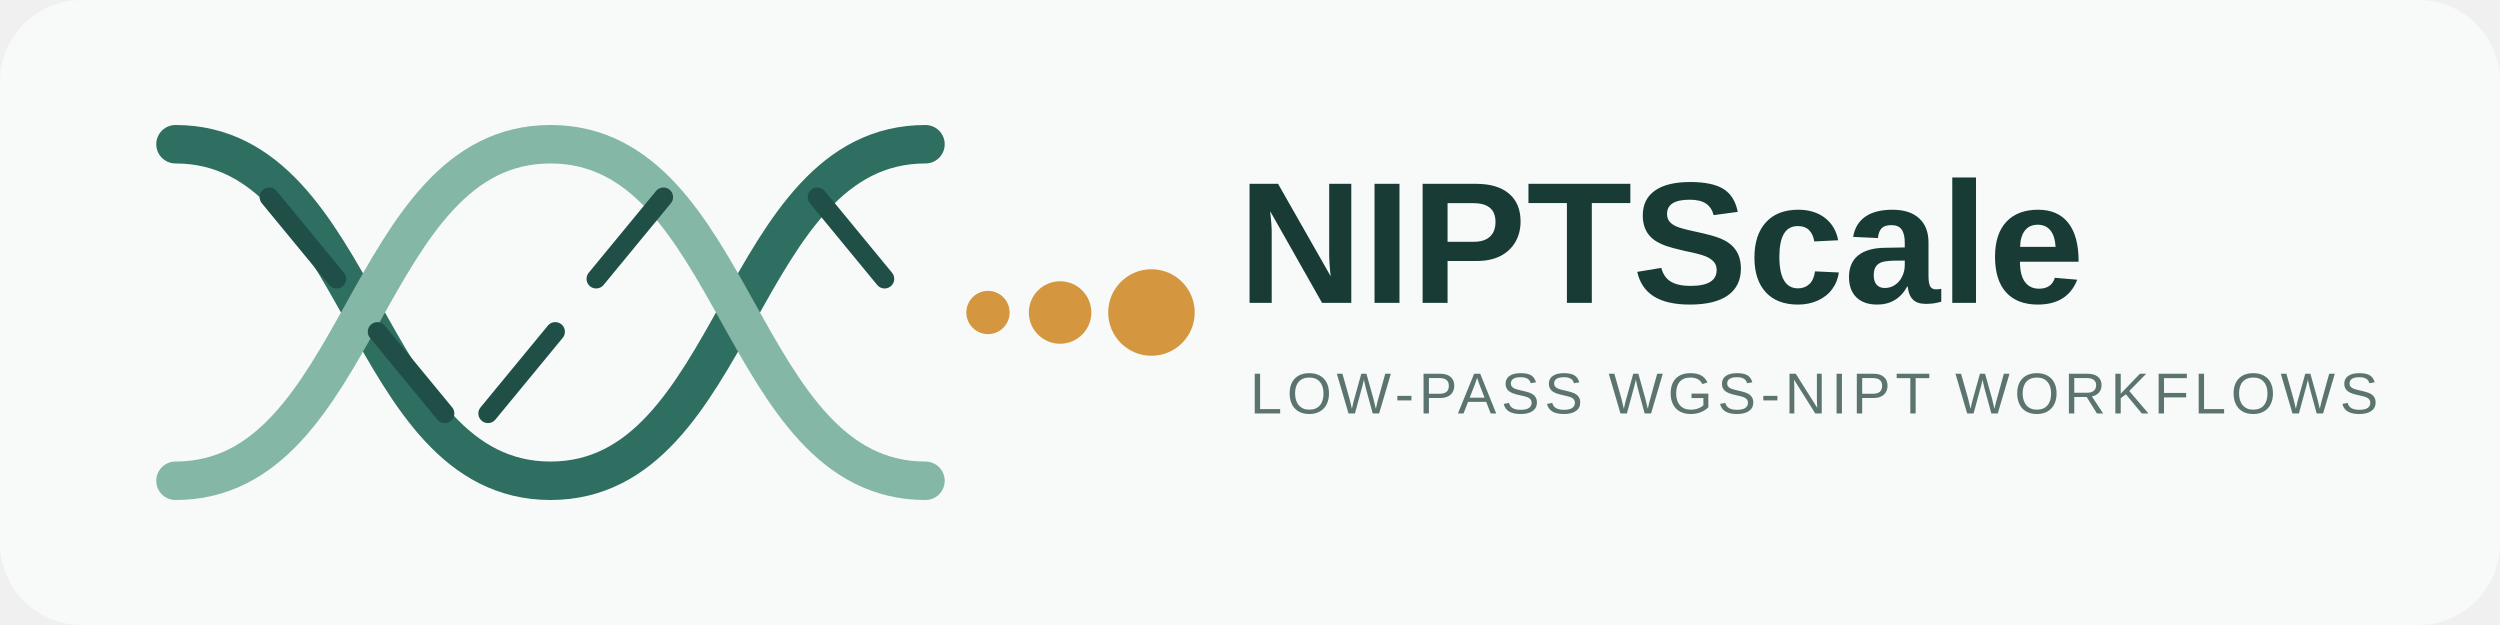
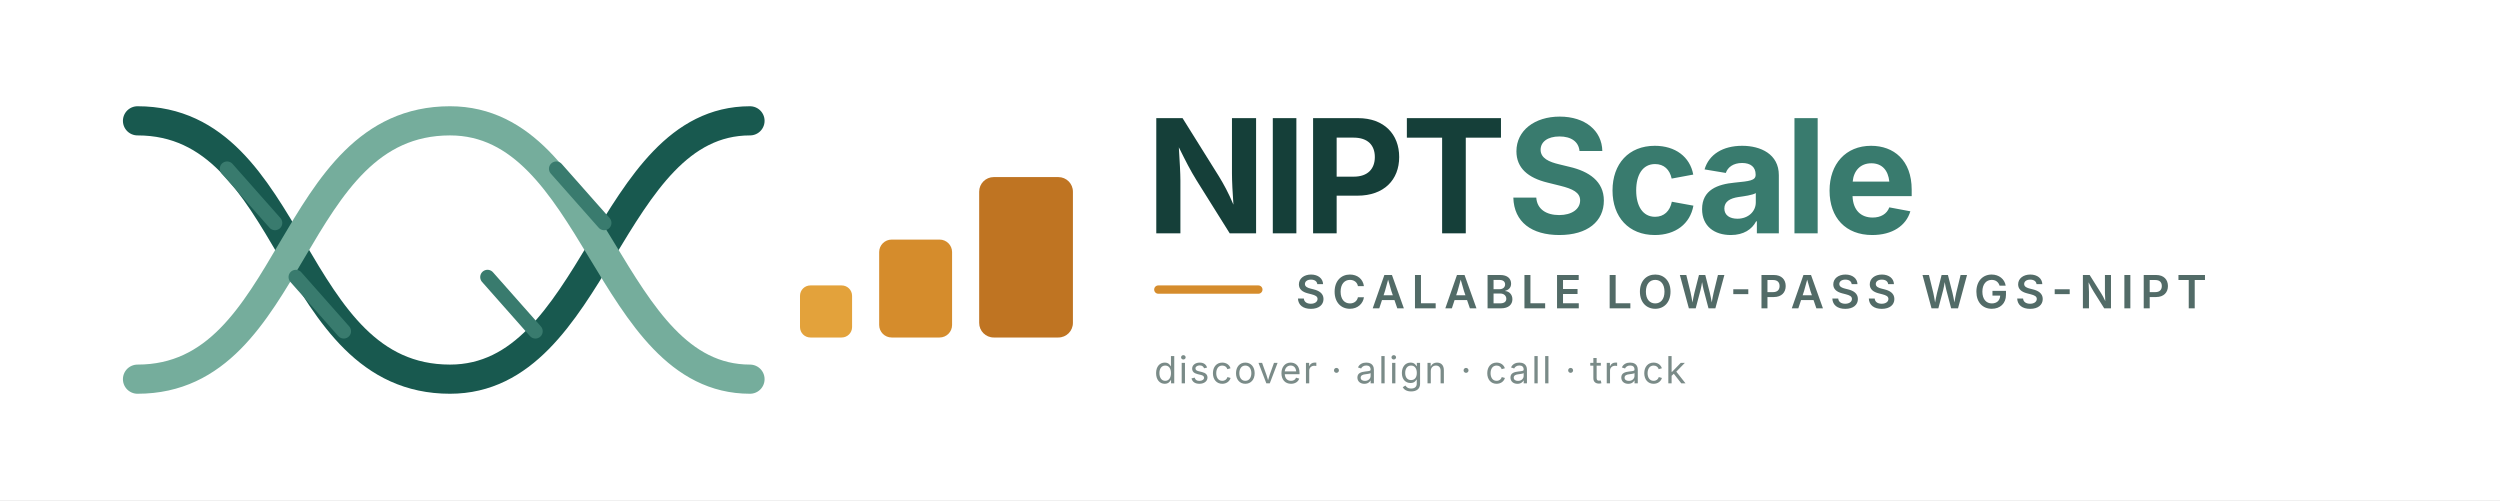
- <svg xmlns="http://www.w3.org/2000/svg" width="1040" height="260" viewBox="0 0 1040 260" role="img" aria-labelledby="title desc">
-   <rect width="1040" height="260" rx="34" fill="#f7faf9" />
-   <g transform="translate(55 48)" fill="none" stroke-linecap="round">
-     <path d="M18 12c78 0 78 140 156 140s78-140 156-140" stroke="#2f6f62" stroke-width="16" />
-     <path d="M18 152c78 0 78-140 156-140s78 140 156 140" stroke="#84b7a5" stroke-width="16" />
-     <g stroke="#1f4f47" stroke-width="8">
-       <path d="M57 34l28 34" />
-       <path d="M102 90l28 34" />
-       <path d="M221 34l-28 34" />
-       <path d="M176 90l-28 34" />
-       <path d="M285 34l28 34" />
+ <svg xmlns="http://www.w3.org/2000/svg" width="1200" height="240" viewBox="0 0 1200 240" role="img" aria-labelledby="title desc">
+   <rect width="1200" height="240" fill="#ffffff" />
+   <g transform="translate(54 38)" fill="none" stroke-linecap="round" stroke-linejoin="round">
+     <path d="M12 20 C88 20 84 144 162 144 C232 144 238 20 306 20" stroke="#18594f" stroke-width="14" />
+     <path d="M12 144 C88 144 84 20 162 20 C232 20 238 144 306 144" stroke="#75ad9c" stroke-width="14" />
+     <g stroke="#397b6e" stroke-width="7">
+       <path d="M55 43 L78 69" />
+       <path d="M88 95 L111 121" />
+       <path d="M213 43 L236 69" />
+       <path d="M180 95 L203 121" />
    </g>
-     <circle cx="356" cy="82" r="9" fill="#d4973f" stroke="none" />
-     <circle cx="386" cy="82" r="13" fill="#d4973f" stroke="none" />
-     <circle cx="424" cy="82" r="18" fill="#d4973f" stroke="none" />
+     <g transform="translate(330 35)">
+       <rect x="0" y="64" width="25" height="25" rx="5" fill="#e3a23b" stroke="none" />
+       <rect x="38" y="42" width="35" height="47" rx="6" fill="#d58c2c" stroke="none" />
+       <rect x="86" y="12" width="45" height="77" rx="7" fill="#bf7422" stroke="none" />
+     </g>
  </g>
-   <text x="515" y="126" font-family="Arial, Helvetica, sans-serif" font-size="72" font-weight="700" fill="#193b35">NIPTScale</text>
-   <text x="520" y="172" font-family="Arial, Helvetica, sans-serif" font-size="24" letter-spacing="2" fill="#5c746f">LOW-PASS WGS-NIPT WORKFLOWS</text>
+   <text x="550" y="112" font-family="Inter, Segoe UI, Arial, sans-serif" font-size="76" font-weight="750" letter-spacing="-2" fill="#153f39">NIPT<tspan fill="#397b6e">Scale</tspan>
+   </text>
+   <rect x="554" y="137" width="52" height="4" rx="2" fill="#d58c2c" />
+   <text x="622" y="148" font-family="Inter, Segoe UI, Arial, sans-serif" font-size="22" font-weight="600" letter-spacing="3.2" fill="#526b67">SCALABLE LOW-PASS WGS-NIPT</text>
+   <text x="554" y="184" font-family="Inter, Segoe UI, Arial, sans-serif" font-size="18" letter-spacing="0.8" fill="#7a8b88">discover · align · call · track</text>
</svg>
